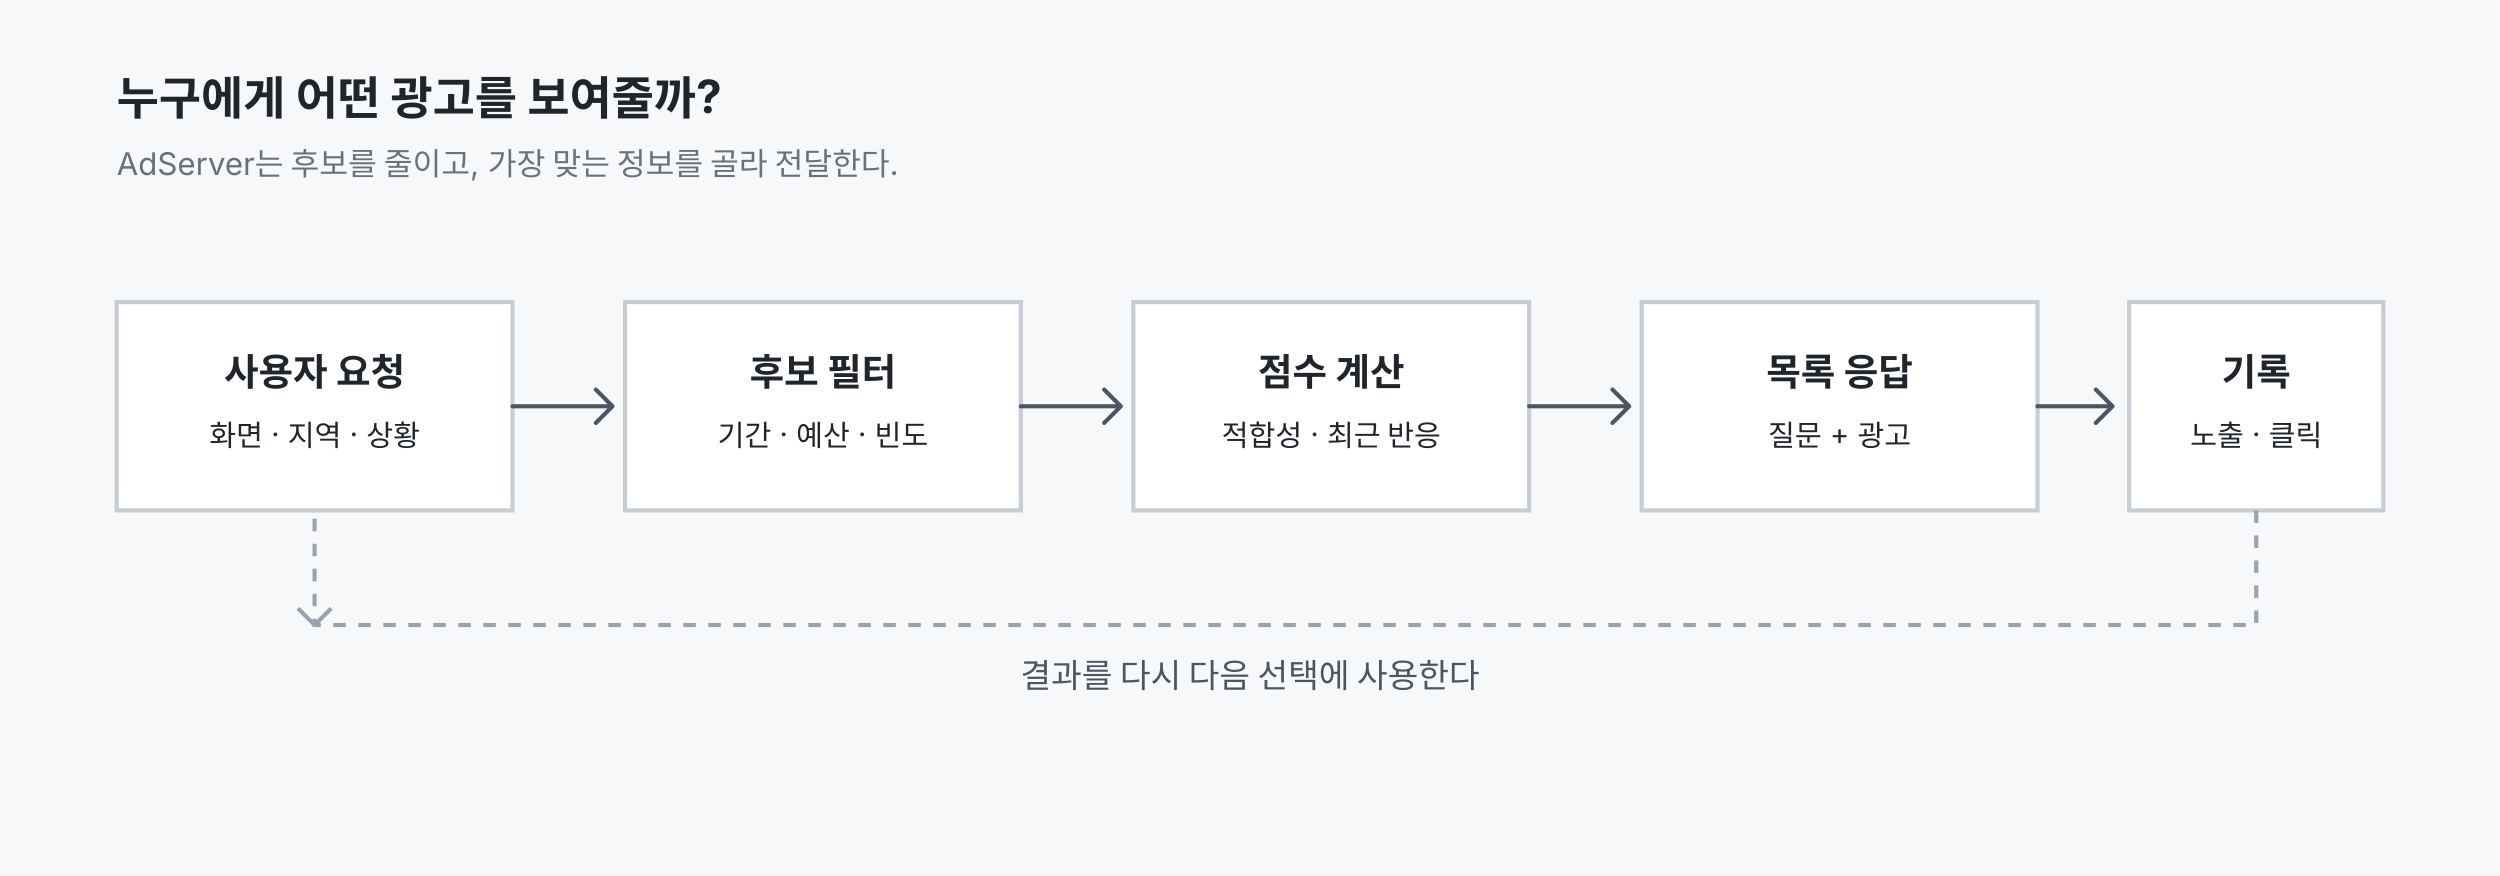
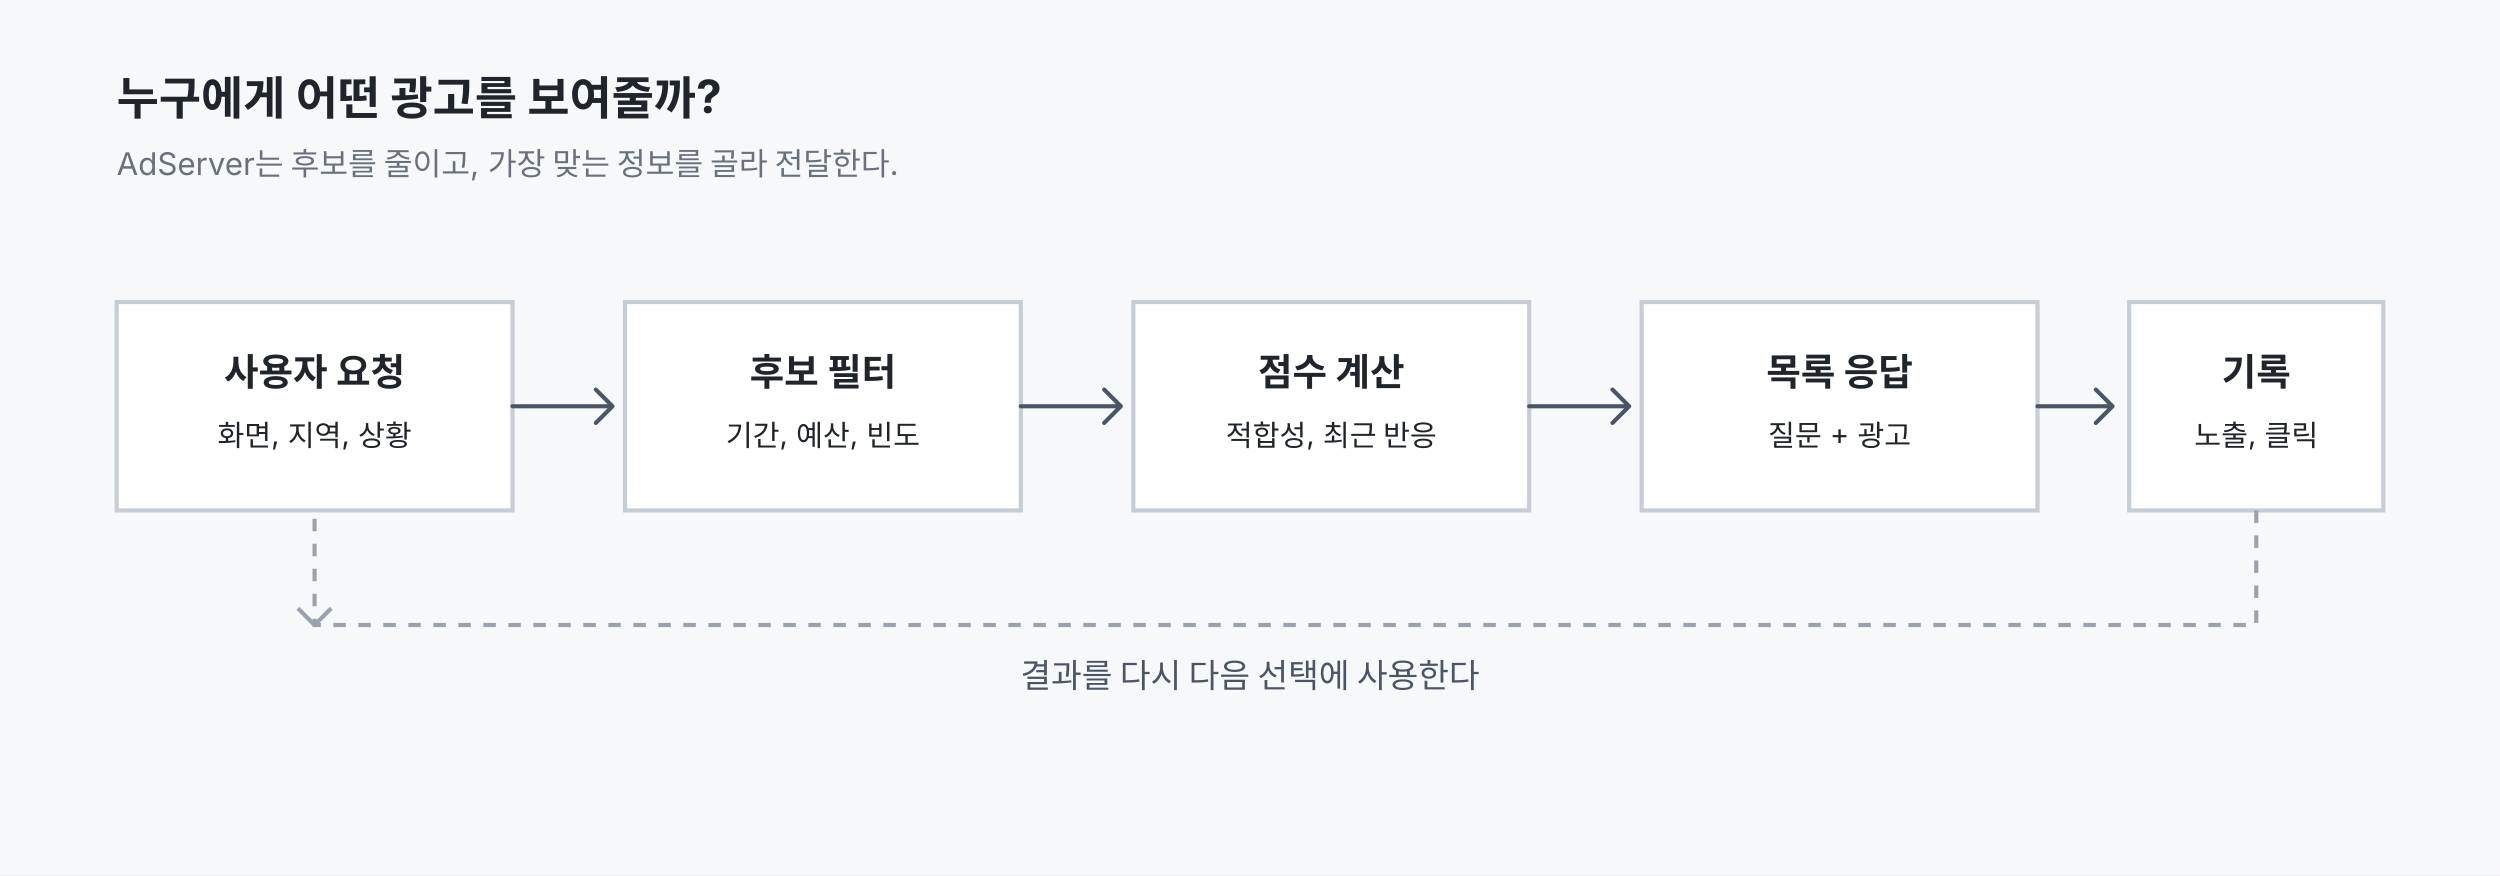
<svg xmlns="http://www.w3.org/2000/svg" viewBox="0 0 1200 420" role="img" aria-labelledby="title desc">
  <rect width="1200" height="420" fill="#f7f8fa" />
  <g font-family="-apple-system,BlinkMacSystemFont,Segoe UI,sans-serif" fill="#20252b">
    <text x="56" y="55" font-size="22" font-weight="700">누구에게 어떤 광고를 보여줄까?</text>
    <text x="56" y="84" font-size="15" fill="#68717c">AdServer는 후보를 줄이고, 가장 맞는 정보를 골라 전달한다.</text>
    <g stroke="#c7cdd4" stroke-width="2" fill="#fff">
      <rect x="56" y="145" width="190" height="100" />
      <rect x="300" y="145" width="190" height="100" />
      <rect x="544" y="145" width="190" height="100" />
      <rect x="788" y="145" width="190" height="100" />
      <rect x="1022" y="145" width="122" height="100" />
    </g>
    <g font-size="18" font-weight="700" text-anchor="middle">
      <text x="151" y="185">사용자 요청</text>
-       <text x="151" y="214" font-size="14" font-weight="400">화면 · 지역 · 상황</text>
+       <text x="151" y="214" font-size="14" font-weight="400">화면, 지역, 상황</text>
      <text x="395" y="185">후보 필터</text>
-       <text x="395" y="214" font-size="14" font-weight="400">기간 · 예산 · 빈도</text>
+       <text x="395" y="214" font-size="14" font-weight="400">기간, 예산, 빈도</text>
      <text x="639" y="185">점수 계산</text>
-       <text x="639" y="214" font-size="14" font-weight="400">적합성 · 최근 반응</text>
+       <text x="639" y="214" font-size="14" font-weight="400">적합성, 최근 반응</text>
      <text x="883" y="185">목록 응답</text>
      <text x="883" y="214" font-size="14" font-weight="400">질문 + 광고</text>
      <text x="1083" y="185">기록</text>
-       <text x="1083" y="214" font-size="14" font-weight="400">노출 · 클릭</text>
+       <text x="1083" y="214" font-size="14" font-weight="400">노출, 클릭</text>
    </g>
    <g stroke="#4b5563" stroke-width="2" fill="none" stroke-linecap="round" stroke-linejoin="round">
      <path d="M246 195h48m-8-8 8 8-8 8M490 195h48m-8-8 8 8-8 8M734 195h48m-8-8 8 8-8 8M978 195h36m-8-8 8 8-8 8" />
    </g>
    <text x="600" y="330" text-anchor="middle" font-size="16" fill="#4b5563">결과를 다시 다음 선택에 사용한다</text>
    <path d="M1083 245v55H151v-55" stroke="#9aa3ad" stroke-width="2" fill="none" stroke-dasharray="6 6" />
    <path d="M151 300l-8-8m8 8 8-8" stroke="#9aa3ad" stroke-width="2" fill="none" />
  </g>
</svg>
